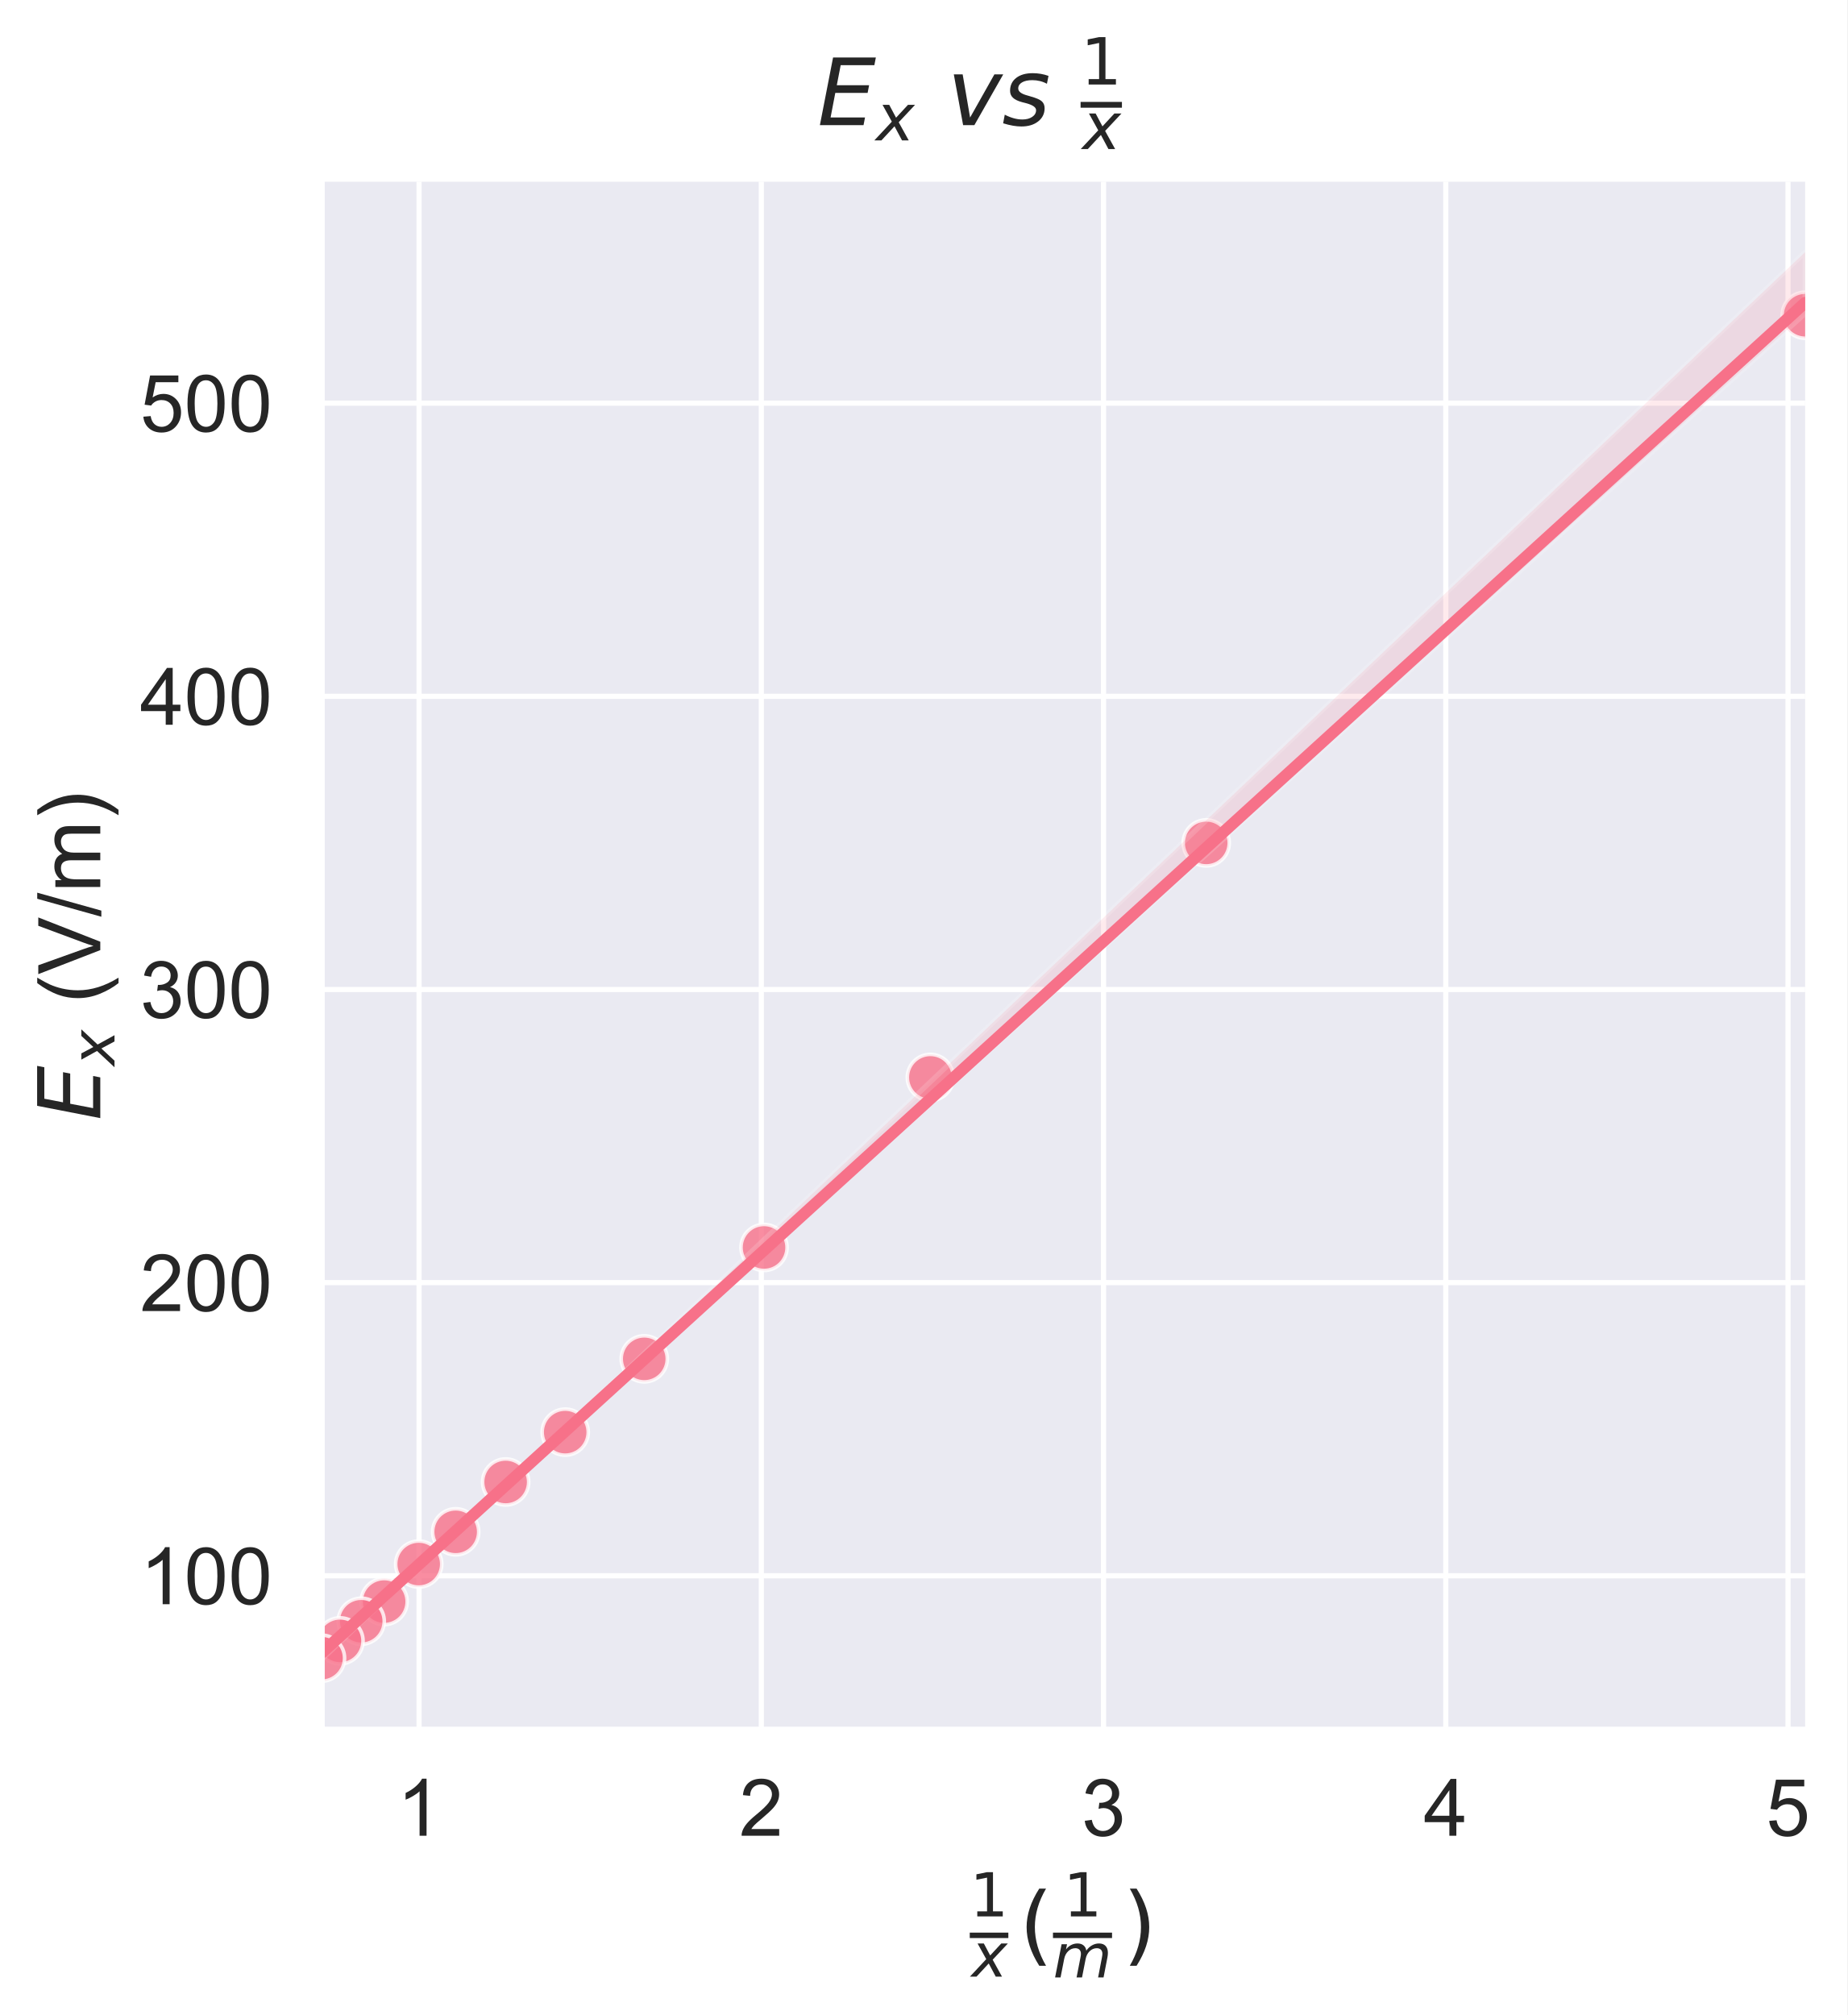
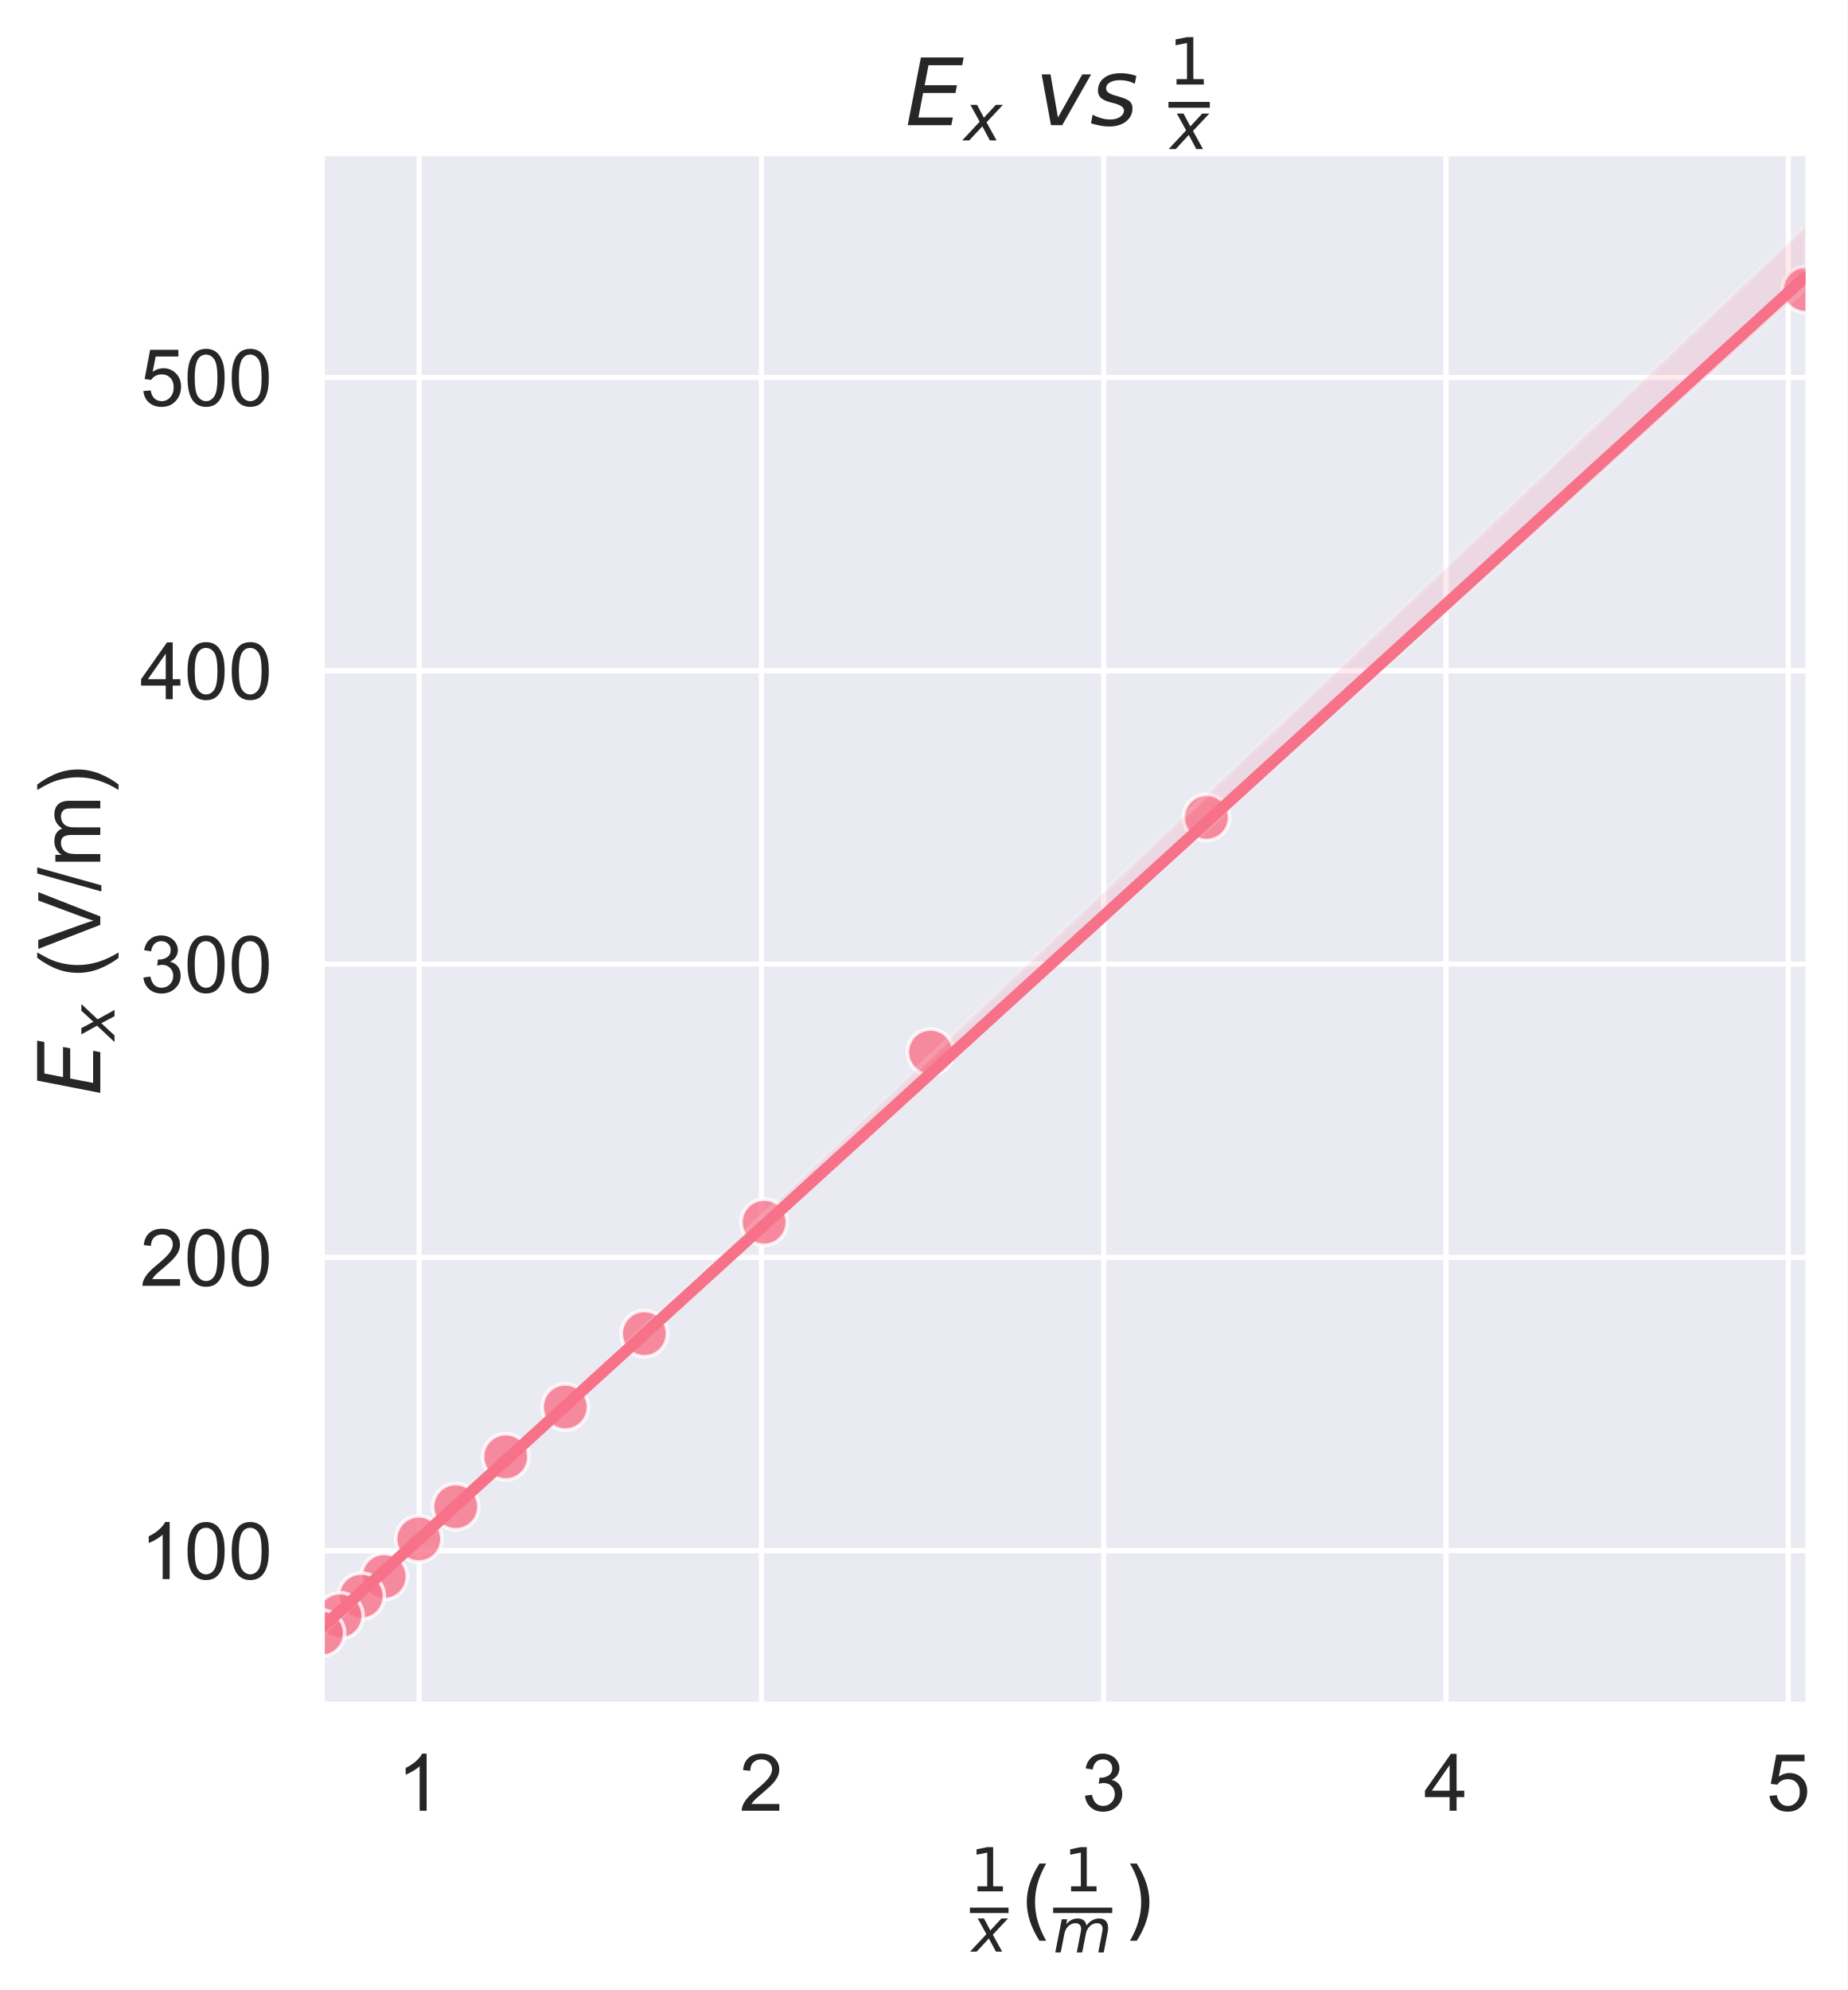
- <svg xmlns="http://www.w3.org/2000/svg" xmlns:xlink="http://www.w3.org/1999/xlink" height="390.736pt" version="1.1" viewBox="0 0 358.233 390.736" width="358.233pt">
+ <svg xmlns="http://www.w3.org/2000/svg" xmlns:xlink="http://www.w3.org/1999/xlink" height="385.792pt" version="1.1" viewBox="0 0 358.233 385.792" width="358.233pt">
  <defs>
    <style type="text/css">*{stroke-linecap:butt;stroke-linejoin:round;}</style>
  </defs>
  <g id="figure_1">
    <g id="patch_1">
-       <path d="M 0 390.736  L 358.233 390.736  L 358.233 0  L 0 0  z " style="fill:#ffffff;" />
+       <path d="M 0 385.792  L 358.233 385.792  L 358.233 0  L 0 0  z " style="fill:#ffffff;" />
    </g>
    <g id="axes_1">
      <g id="patch_2">
-         <path d="M 62.352 335.456  L 350.07 335.456  L 350.07 35.244  L 62.352 35.244  z " style="fill:#eaeaf2;" />
+         <path d="M 62.352 330.512  L 350.07 330.512  L 350.07 30.3  L 62.352 30.3  z " style="fill:#eaeaf2;" />
      </g>
      <g id="matplotlib.axis_1">
        <g id="xtick_1">
          <g id="line2d_1">
-             <path clip-path="url(#p6a4ac9cea3)" d="M 81.267 335.456  L 81.267 35.244  " style="fill:none;stroke:#ffffff;stroke-linecap:round;" />
+             <path clip-path="url(#pd21c0fa27f)" d="M 81.267 330.512  L 81.267 30.3  " style="fill:none;stroke:#ffffff;stroke-linecap:round;" />
          </g>
          <g id="text_1">
-             <g style="fill:#262626;" transform="translate(76.98536 355.979)scale(0.154 -0.154)">
+             <g style="fill:#262626;" transform="translate(76.98536 351.035)scale(0.154 -0.154)">
              <defs>
                <path d="M 37.25 0  L 28.469 0  L 28.469 56  Q 25.297 52.984 20.141 49.953  Q 14.984 46.922 10.891 45.406  L 10.891 53.906  Q 18.266 57.375 23.781 62.297  Q 29.297 67.234 31.594 71.875  L 37.25 71.875  z " id="ArialMT-49" />
              </defs>
              <use xlink:href="#ArialMT-49" />
            </g>
          </g>
        </g>
        <g id="xtick_2">
          <g id="line2d_2">
-             <path clip-path="url(#p6a4ac9cea3)" d="M 147.638 335.456  L 147.638 35.244  " style="fill:none;stroke:#ffffff;stroke-linecap:round;" />
+             <path clip-path="url(#pd21c0fa27f)" d="M 147.638 330.512  L 147.638 30.3  " style="fill:none;stroke:#ffffff;stroke-linecap:round;" />
          </g>
          <g id="text_2">
-             <g style="fill:#262626;" transform="translate(143.3564 355.979)scale(0.154 -0.154)">
+             <g style="fill:#262626;" transform="translate(143.3564 351.035)scale(0.154 -0.154)">
              <defs>
                <path d="M 50.344 8.453  L 50.344 0  L 3.031 0  Q 2.938 3.172 4.047 6.109  Q 5.859 10.938 9.828 15.625  Q 13.812 20.312 21.344 26.469  Q 33.016 36.031 37.109 41.625  Q 41.219 47.219 41.219 52.203  Q 41.219 57.422 37.469 61  Q 33.734 64.594 27.734 64.594  Q 21.391 64.594 17.578 60.781  Q 13.766 56.984 13.719 50.25  L 4.688 51.172  Q 5.609 61.281 11.656 66.578  Q 17.719 71.875 27.938 71.875  Q 38.234 71.875 44.234 66.156  Q 50.25 60.453 50.25 52  Q 50.25 47.703 48.484 43.547  Q 46.734 39.406 42.656 34.812  Q 38.578 30.219 29.109 22.219  Q 21.188 15.578 18.938 13.203  Q 16.703 10.844 15.234 8.453  z " id="ArialMT-50" />
              </defs>
              <use xlink:href="#ArialMT-50" />
            </g>
          </g>
        </g>
        <g id="xtick_3">
          <g id="line2d_3">
-             <path clip-path="url(#p6a4ac9cea3)" d="M 214.009 335.456  L 214.009 35.244  " style="fill:none;stroke:#ffffff;stroke-linecap:round;" />
+             <path clip-path="url(#pd21c0fa27f)" d="M 214.009 330.512  L 214.009 30.3  " style="fill:none;stroke:#ffffff;stroke-linecap:round;" />
          </g>
          <g id="text_3">
-             <g style="fill:#262626;" transform="translate(209.7274 355.979)scale(0.154 -0.154)">
+             <g style="fill:#262626;" transform="translate(209.7274 351.035)scale(0.154 -0.154)">
              <defs>
                <path d="M 4.203 18.891  L 12.984 20.062  Q 14.5 12.594 18.141 9.297  Q 21.781 6 27 6  Q 33.203 6 37.469 10.297  Q 41.75 14.594 41.75 20.953  Q 41.75 27 37.797 30.922  Q 33.844 34.859 27.734 34.859  Q 25.25 34.859 21.531 33.891  L 22.516 41.609  Q 23.391 41.5 23.922 41.5  Q 29.547 41.5 34.031 44.422  Q 38.531 47.359 38.531 53.469  Q 38.531 58.297 35.25 61.469  Q 31.984 64.656 26.812 64.656  Q 21.688 64.656 18.266 61.422  Q 14.844 58.203 13.875 51.766  L 5.078 53.328  Q 6.688 62.156 12.391 67.016  Q 18.109 71.875 26.609 71.875  Q 32.469 71.875 37.391 69.359  Q 42.328 66.844 44.938 62.5  Q 47.562 58.156 47.562 53.266  Q 47.562 48.641 45.062 44.828  Q 42.578 41.016 37.703 38.766  Q 44.047 37.312 47.562 32.688  Q 51.078 28.078 51.078 21.141  Q 51.078 11.766 44.234 5.25  Q 37.406 -1.266 26.953 -1.266  Q 17.531 -1.266 11.297 4.344  Q 5.078 9.969 4.203 18.891  z " id="ArialMT-51" />
              </defs>
              <use xlink:href="#ArialMT-51" />
            </g>
          </g>
        </g>
        <g id="xtick_4">
          <g id="line2d_4">
-             <path clip-path="url(#p6a4ac9cea3)" d="M 280.38 335.456  L 280.38 35.244  " style="fill:none;stroke:#ffffff;stroke-linecap:round;" />
+             <path clip-path="url(#pd21c0fa27f)" d="M 280.38 330.512  L 280.38 30.3  " style="fill:none;stroke:#ffffff;stroke-linecap:round;" />
          </g>
          <g id="text_4">
-             <g style="fill:#262626;" transform="translate(276.0985 355.979)scale(0.154 -0.154)">
+             <g style="fill:#262626;" transform="translate(276.0985 351.035)scale(0.154 -0.154)">
              <defs>
                <path d="M 32.328 0  L 32.328 17.141  L 1.266 17.141  L 1.266 25.203  L 33.938 71.578  L 41.109 71.578  L 41.109 25.203  L 50.781 25.203  L 50.781 17.141  L 41.109 17.141  L 41.109 0  z M 32.328 25.203  L 32.328 57.469  L 9.906 25.203  z " id="ArialMT-52" />
              </defs>
              <use xlink:href="#ArialMT-52" />
            </g>
          </g>
        </g>
        <g id="xtick_5">
          <g id="line2d_5">
-             <path clip-path="url(#p6a4ac9cea3)" d="M 346.751 335.456  L 346.751 35.244  " style="fill:none;stroke:#ffffff;stroke-linecap:round;" />
+             <path clip-path="url(#pd21c0fa27f)" d="M 346.751 330.512  L 346.751 30.3  " style="fill:none;stroke:#ffffff;stroke-linecap:round;" />
          </g>
          <g id="text_5">
-             <g style="fill:#262626;" transform="translate(342.4695 355.979)scale(0.154 -0.154)">
+             <g style="fill:#262626;" transform="translate(342.4695 351.035)scale(0.154 -0.154)">
              <defs>
                <path d="M 4.156 18.75  L 13.375 19.531  Q 14.406 12.797 18.141 9.391  Q 21.875 6 27.156 6  Q 33.5 6 37.891 10.781  Q 42.281 15.578 42.281 23.484  Q 42.281 31 38.062 35.344  Q 33.844 39.703 27 39.703  Q 22.75 39.703 19.328 37.766  Q 15.922 35.844 13.969 32.766  L 5.719 33.844  L 12.641 70.609  L 48.25 70.609  L 48.25 62.203  L 19.672 62.203  L 15.828 42.969  Q 22.266 47.469 29.344 47.469  Q 38.719 47.469 45.156 40.969  Q 51.609 34.469 51.609 24.266  Q 51.609 14.547 45.953 7.469  Q 39.062 -1.219 27.156 -1.219  Q 17.391 -1.219 11.203 4.25  Q 5.031 9.719 4.156 18.75  z " id="ArialMT-53" />
              </defs>
              <use xlink:href="#ArialMT-53" />
            </g>
          </g>
        </g>
        <g id="text_6">
-           <g style="fill:#262626;" transform="translate(188.0668 378.9998)scale(0.168 -0.168)">
+           <g style="fill:#262626;" transform="translate(188.0668 374.0558)scale(0.168 -0.168)">
            <defs>
              <path d="M 12.406 8.297  L 28.516 8.297  L 28.516 63.922  L 10.984 60.406  L 10.984 69.391  L 28.422 72.906  L 38.281 72.906  L 38.281 8.297  L 54.391 8.297  L 54.391 0  L 12.406 0  z " id="DejaVuSans-49" />
              <path d="M 60.016 54.688  L 34.906 27.875  L 50.297 0  L 39.984 0  L 28.422 21.688  L 8.297 0  L -2.594 0  L 24.312 28.812  L 10.016 54.688  L 20.312 54.688  L 30.812 34.906  L 49.125 54.688  z " id="DejaVuSans-Oblique-120" />
              <path d="M 31 75.875  Q 24.469 64.656 21.281 53.656  Q 18.109 42.672 18.109 31.391  Q 18.109 20.125 21.312 9.062  Q 24.516 -2 31 -13.188  L 23.188 -13.188  Q 15.875 -1.703 12.234 9.375  Q 8.594 20.453 8.594 31.391  Q 8.594 42.281 12.203 53.312  Q 15.828 64.359 23.188 75.875  z " id="DejaVuSans-40" />
              <path d="M 89.797 33.016  L 83.406 0  L 74.422 0  L 80.719 32.719  Q 81.109 34.812 81.297 36.328  Q 81.5 37.844 81.5 38.922  Q 81.5 43.312 79.047 45.75  Q 76.609 48.188 72.219 48.188  Q 65.672 48.188 60.547 43.281  Q 55.422 38.375 53.906 30.516  L 47.906 0  L 38.922 0  L 45.312 32.719  Q 45.703 34.516 45.891 36.047  Q 46.094 37.594 46.094 38.812  Q 46.094 43.266 43.656 45.719  Q 41.219 48.188 36.922 48.188  Q 30.281 48.188 25.141 43.281  Q 20.016 38.375 18.5 30.516  L 12.5 0  L 3.516 0  L 14.203 54.688  L 23.188 54.688  L 21.484 46.188  Q 25.141 50.984 30.047 53.484  Q 34.969 56 40.578 56  Q 46.531 56 50.359 52.875  Q 54.203 49.75 54.984 44.188  Q 59.078 49.953 64.469 52.969  Q 69.875 56 75.875 56  Q 82.906 56 86.734 51.953  Q 90.578 47.906 90.578 40.484  Q 90.578 38.875 90.375 36.938  Q 90.188 35.016 89.797 33.016  z " id="DejaVuSans-Oblique-109" />
              <path d="M 8.016 75.875  L 15.828 75.875  Q 23.141 64.359 26.781 53.312  Q 30.422 42.281 30.422 31.391  Q 30.422 20.453 26.781 9.375  Q 23.141 -1.703 15.828 -13.188  L 8.016 -13.188  Q 14.5 -2 17.703 9.062  Q 20.906 20.125 20.906 31.391  Q 20.906 42.672 17.703 53.656  Q 14.5 64.656 8.016 75.875  z " id="DejaVuSans-41" />
            </defs>
            <use transform="translate(0 43.96563)scale(0.7)" xlink:href="#DejaVuSans-49" />
            <use transform="translate(2 -25.56563)scale(0.7)" xlink:href="#DejaVuSans-Oblique-120" />
            <use transform="translate(57.03613 0.16875)" xlink:href="#DejaVuSans-40" />
            <use transform="translate(108.0498 43.96563)scale(0.7)" xlink:href="#DejaVuSans-49" />
            <use transform="translate(96.04981 -26.48438)scale(0.7)" xlink:href="#DejaVuSans-Oblique-109" />
            <use transform="translate(176.7383 0.16875)" xlink:href="#DejaVuSans-41" />
            <path d="M 0 18.966  L 0 25.216  L 44.536 25.216  L 44.536 18.966  L 0 18.966  z " />
            <path d="M 96.05 18.966  L 96.05 25.216  L 164.238 25.216  L 164.238 18.966  L 96.05 18.966  z " />
          </g>
        </g>
      </g>
      <g id="matplotlib.axis_2">
        <g id="ytick_1">
          <g id="line2d_6">
-             <path clip-path="url(#p6a4ac9cea3)" d="M 62.352 305.568  L 350.07 305.568  " style="fill:none;stroke:#ffffff;stroke-linecap:round;" />
+             <path clip-path="url(#pd21c0fa27f)" d="M 62.352 300.624  L 350.07 300.624  " style="fill:none;stroke:#ffffff;stroke-linecap:round;" />
          </g>
          <g id="text_7">
-             <g style="fill:#262626;" transform="translate(27.16 311.0792)scale(0.154 -0.154)">
+             <g style="fill:#262626;" transform="translate(27.16 306.1351)scale(0.154 -0.154)">
              <defs>
                <path d="M 4.156 35.297  Q 4.156 48 6.766 55.734  Q 9.375 63.484 14.516 67.672  Q 19.672 71.875 27.484 71.875  Q 33.25 71.875 37.594 69.547  Q 41.938 67.234 44.766 62.859  Q 47.609 58.5 49.219 52.219  Q 50.828 45.953 50.828 35.297  Q 50.828 22.703 48.234 14.969  Q 45.656 7.234 40.5 3  Q 35.359 -1.219 27.484 -1.219  Q 17.141 -1.219 11.234 6.203  Q 4.156 15.141 4.156 35.297  z M 13.188 35.297  Q 13.188 17.672 17.312 11.828  Q 21.438 6 27.484 6  Q 33.547 6 37.672 11.859  Q 41.797 17.719 41.797 35.297  Q 41.797 52.984 37.672 58.781  Q 33.547 64.594 27.391 64.594  Q 21.344 64.594 17.719 59.469  Q 13.188 52.938 13.188 35.297  z " id="ArialMT-48" />
              </defs>
              <use xlink:href="#ArialMT-49" />
              <use x="55.615" xlink:href="#ArialMT-48" />
              <use x="111.23" xlink:href="#ArialMT-48" />
            </g>
          </g>
        </g>
        <g id="ytick_2">
          <g id="line2d_7">
-             <path clip-path="url(#p6a4ac9cea3)" d="M 62.352 248.72  L 350.07 248.72  " style="fill:none;stroke:#ffffff;stroke-linecap:round;" />
+             <path clip-path="url(#pd21c0fa27f)" d="M 62.352 243.764  L 350.07 243.764  " style="fill:none;stroke:#ffffff;stroke-linecap:round;" />
          </g>
          <g id="text_8">
-             <g style="fill:#262626;" transform="translate(27.16 254.2318)scale(0.154 -0.154)">
+             <g style="fill:#262626;" transform="translate(27.16 249.2752)scale(0.154 -0.154)">
              <use xlink:href="#ArialMT-50" />
              <use x="55.615" xlink:href="#ArialMT-48" />
              <use x="111.23" xlink:href="#ArialMT-48" />
            </g>
          </g>
        </g>
        <g id="ytick_3">
          <g id="line2d_8">
-             <path clip-path="url(#p6a4ac9cea3)" d="M 62.352 191.873  L 350.07 191.873  " style="fill:none;stroke:#ffffff;stroke-linecap:round;" />
+             <path clip-path="url(#pd21c0fa27f)" d="M 62.352 186.904  L 350.07 186.904  " style="fill:none;stroke:#ffffff;stroke-linecap:round;" />
          </g>
          <g id="text_9">
-             <g style="fill:#262626;" transform="translate(27.16 197.3843)scale(0.154 -0.154)">
+             <g style="fill:#262626;" transform="translate(27.16 192.4152)scale(0.154 -0.154)">
              <use xlink:href="#ArialMT-51" />
              <use x="55.615" xlink:href="#ArialMT-48" />
              <use x="111.23" xlink:href="#ArialMT-48" />
            </g>
          </g>
        </g>
        <g id="ytick_4">
          <g id="line2d_9">
-             <path clip-path="url(#p6a4ac9cea3)" d="M 62.352 135.025  L 350.07 135.025  " style="fill:none;stroke:#ffffff;stroke-linecap:round;" />
+             <path clip-path="url(#pd21c0fa27f)" d="M 62.352 130.044  L 350.07 130.044  " style="fill:none;stroke:#ffffff;stroke-linecap:round;" />
          </g>
          <g id="text_10">
-             <g style="fill:#262626;" transform="translate(27.16 140.5368)scale(0.154 -0.154)">
+             <g style="fill:#262626;" transform="translate(27.16 135.5552)scale(0.154 -0.154)">
              <use xlink:href="#ArialMT-52" />
              <use x="55.615" xlink:href="#ArialMT-48" />
              <use x="111.23" xlink:href="#ArialMT-48" />
            </g>
          </g>
        </g>
        <g id="ytick_5">
          <g id="line2d_10">
-             <path clip-path="url(#p6a4ac9cea3)" d="M 62.352 78.178  L 350.07 78.178  " style="fill:none;stroke:#ffffff;stroke-linecap:round;" />
+             <path clip-path="url(#pd21c0fa27f)" d="M 62.352 73.184  L 350.07 73.184  " style="fill:none;stroke:#ffffff;stroke-linecap:round;" />
          </g>
          <g id="text_11">
-             <g style="fill:#262626;" transform="translate(27.16 83.68932)scale(0.154 -0.154)">
+             <g style="fill:#262626;" transform="translate(27.16 78.69529)scale(0.154 -0.154)">
              <use xlink:href="#ArialMT-53" />
              <use x="55.615" xlink:href="#ArialMT-48" />
              <use x="111.23" xlink:href="#ArialMT-48" />
            </g>
          </g>
        </g>
        <g id="text_12">
-           <g style="fill:#262626;" transform="translate(19.464 217.27)rotate(-90)scale(0.168 -0.168)">
+           <g style="fill:#262626;" transform="translate(19.464 212.326)rotate(-90)scale(0.168 -0.168)">
            <defs>
              <path d="M 16.891 72.906  L 62.984 72.906  L 61.375 64.594  L 25.094 64.594  L 20.906 43.016  L 55.719 43.016  L 54.109 34.719  L 19.281 34.719  L 14.203 8.297  L 51.312 8.297  L 49.703 0  L 2.688 0  z " id="DejaVuSans-Oblique-69" />
              <path id="ArialMT-32" />
              <path d="M 23.391 -21.047  Q 16.109 -11.859 11.078 0.438  Q 6.062 12.75 6.062 25.922  Q 6.062 37.547 9.812 48.188  Q 14.203 60.547 23.391 72.797  L 29.688 72.797  Q 23.781 62.641 21.875 58.297  Q 18.891 51.562 17.188 44.234  Q 15.094 35.109 15.094 25.875  Q 15.094 2.391 29.688 -21.047  z " id="ArialMT-40" />
              <path d="M 28.172 0  L 0.438 71.578  L 10.688 71.578  L 29.297 19.578  Q 31.547 13.328 33.062 7.859  Q 34.719 13.719 36.922 19.578  L 56.25 71.578  L 65.922 71.578  L 37.891 0  z " id="ArialMT-86" />
              <path d="M 0 -1.219  L 20.75 72.797  L 27.781 72.797  L 7.078 -1.219  z " id="ArialMT-47" />
              <path d="M 6.594 0  L 6.594 51.859  L 14.453 51.859  L 14.453 44.578  Q 16.891 48.391 20.938 50.703  Q 25 53.031 30.172 53.031  Q 35.938 53.031 39.625 50.641  Q 43.312 48.25 44.828 43.953  Q 50.984 53.031 60.844 53.031  Q 68.562 53.031 72.703 48.75  Q 76.859 44.484 76.859 35.594  L 76.859 0  L 68.109 0  L 68.109 32.672  Q 68.109 37.938 67.25 40.25  Q 66.406 42.578 64.156 43.984  Q 61.922 45.406 58.891 45.406  Q 53.422 45.406 49.797 41.766  Q 46.188 38.141 46.188 30.125  L 46.188 0  L 37.406 0  L 37.406 33.688  Q 37.406 39.547 35.25 42.469  Q 33.109 45.406 28.219 45.406  Q 24.516 45.406 21.359 43.453  Q 18.219 41.5 16.797 37.734  Q 15.375 33.984 15.375 26.906  L 15.375 0  z " id="ArialMT-109" />
              <path d="M 12.359 -21.047  L 6.062 -21.047  Q 20.656 2.391 20.656 25.875  Q 20.656 35.062 18.562 44.094  Q 16.891 51.422 13.922 58.156  Q 12.016 62.547 6.062 72.797  L 12.359 72.797  Q 21.531 60.547 25.922 48.188  Q 29.688 37.547 29.688 25.922  Q 29.688 12.75 24.625 0.438  Q 19.578 -11.859 12.359 -21.047  z " id="ArialMT-41" />
            </defs>
            <use transform="translate(0 0.09375)" xlink:href="#DejaVuSans-Oblique-69" />
            <use transform="translate(63.18359 -16.3125)scale(0.7)" xlink:href="#DejaVuSans-Oblique-120" />
            <use transform="translate(107.3438 0.09375)" xlink:href="#ArialMT-32" />
            <use transform="translate(135.127 0.09375)" xlink:href="#ArialMT-40" />
            <use transform="translate(168.4277 0.09375)" xlink:href="#ArialMT-86" />
            <use transform="translate(235.127 0.09375)" xlink:href="#ArialMT-47" />
            <use transform="translate(262.9102 0.09375)" xlink:href="#ArialMT-109" />
            <use transform="translate(346.2109 0.09375)" xlink:href="#ArialMT-41" />
          </g>
        </g>
      </g>
      <g id="PathCollection_1">
        <defs>
-           <path d="M 0 4.472  C 1.186 4.472 2.324 4.001 3.162 3.162  C 4.001 2.324 4.472 1.186 4.472 0  C 4.472 -1.186 4.001 -2.324 3.162 -3.162  C 2.324 -4.001 1.186 -4.472 0 -4.472  C -1.186 -4.472 -2.324 -4.001 -3.162 -3.162  C -4.001 -2.324 -4.472 -1.186 -4.472 0  C -4.472 1.186 -4.001 2.324 -3.162 3.162  C -2.324 4.001 -1.186 4.472 0 4.472  z " id="m5a135b6809" style="stroke:#ffffff;stroke-opacity:0.8;stroke-width:0.7;" />
+           <path d="M 0 4.472  C 1.186 4.472 2.324 4.001 3.162 3.162  C 4.001 2.324 4.472 1.186 4.472 0  C 4.472 -1.186 4.001 -2.324 3.162 -3.162  C 2.324 -4.001 1.186 -4.472 0 -4.472  C -1.186 -4.472 -2.324 -4.001 -3.162 -3.162  C -4.001 -2.324 -4.472 -1.186 -4.472 0  C -4.472 1.186 -4.001 2.324 -3.162 3.162  C -2.324 4.001 -1.186 4.472 0 4.472  z " id="mec8c599604" style="stroke:#ffffff;stroke-opacity:0.8;stroke-width:0.7;" />
        </defs>
-         <g clip-path="url(#p6a4ac9cea3)">
-           <use style="fill:#f77189;fill-opacity:0.8;stroke:#ffffff;stroke-opacity:0.8;stroke-width:0.7;" x="350.07" xlink:href="#m5a135b6809" y="61.124" />
-           <use style="fill:#f77189;fill-opacity:0.8;stroke:#ffffff;stroke-opacity:0.8;stroke-width:0.7;" x="233.921" xlink:href="#m5a135b6809" y="163.449" />
-           <use style="fill:#f77189;fill-opacity:0.8;stroke:#ffffff;stroke-opacity:0.8;stroke-width:0.7;" x="180.426" xlink:href="#m5a135b6809" y="208.927" />
-           <use style="fill:#f77189;fill-opacity:0.8;stroke:#ffffff;stroke-opacity:0.8;stroke-width:0.7;" x="148.169" xlink:href="#m5a135b6809" y="241.899" />
-           <use style="fill:#f77189;fill-opacity:0.8;stroke:#ffffff;stroke-opacity:0.8;stroke-width:0.7;" x="124.939" xlink:href="#m5a135b6809" y="263.501" />
-           <use style="fill:#f77189;fill-opacity:0.8;stroke:#ffffff;stroke-opacity:0.8;stroke-width:0.7;" x="109.608" xlink:href="#m5a135b6809" y="277.712" />
-           <use style="fill:#f77189;fill-opacity:0.8;stroke:#ffffff;stroke-opacity:0.8;stroke-width:0.7;" x="98.059" xlink:href="#m5a135b6809" y="287.377" />
-           <use style="fill:#f77189;fill-opacity:0.8;stroke:#ffffff;stroke-opacity:0.8;stroke-width:0.7;" x="88.369" xlink:href="#m5a135b6809" y="297.041" />
-           <use style="fill:#f77189;fill-opacity:0.8;stroke:#ffffff;stroke-opacity:0.8;stroke-width:0.7;" x="81.201" xlink:href="#m5a135b6809" y="303.294" />
-           <use style="fill:#f77189;fill-opacity:0.8;stroke:#ffffff;stroke-opacity:0.8;stroke-width:0.7;" x="74.497" xlink:href="#m5a135b6809" y="310.57" />
-           <use style="fill:#f77189;fill-opacity:0.8;stroke:#ffffff;stroke-opacity:0.8;stroke-width:0.7;" x="70.051" xlink:href="#m5a135b6809" y="314.379" />
-           <use style="fill:#f77189;fill-opacity:0.8;stroke:#ffffff;stroke-opacity:0.8;stroke-width:0.7;" x="65.936" xlink:href="#m5a135b6809" y="318.188" />
-           <use style="fill:#f77189;fill-opacity:0.8;stroke:#ffffff;stroke-opacity:0.8;stroke-width:0.7;" x="62.352" xlink:href="#m5a135b6809" y="321.542" />
+         <g clip-path="url(#pd21c0fa27f)">
+           <use style="fill:#f77189;fill-opacity:0.8;stroke:#ffffff;stroke-opacity:0.8;stroke-width:0.7;" x="350.07" xlink:href="#mec8c599604" y="56.126" />
+           <use style="fill:#f77189;fill-opacity:0.8;stroke:#ffffff;stroke-opacity:0.8;stroke-width:0.7;" x="233.921" xlink:href="#mec8c599604" y="158.474" />
+           <use style="fill:#f77189;fill-opacity:0.8;stroke:#ffffff;stroke-opacity:0.8;stroke-width:0.7;" x="180.426" xlink:href="#mec8c599604" y="203.962" />
+           <use style="fill:#f77189;fill-opacity:0.8;stroke:#ffffff;stroke-opacity:0.8;stroke-width:0.7;" x="148.169" xlink:href="#mec8c599604" y="236.94" />
+           <use style="fill:#f77189;fill-opacity:0.8;stroke:#ffffff;stroke-opacity:0.8;stroke-width:0.7;" x="124.939" xlink:href="#mec8c599604" y="258.547" />
+           <use style="fill:#f77189;fill-opacity:0.8;stroke:#ffffff;stroke-opacity:0.8;stroke-width:0.7;" x="109.608" xlink:href="#mec8c599604" y="272.762" />
+           <use style="fill:#f77189;fill-opacity:0.8;stroke:#ffffff;stroke-opacity:0.8;stroke-width:0.7;" x="98.059" xlink:href="#mec8c599604" y="282.428" />
+           <use style="fill:#f77189;fill-opacity:0.8;stroke:#ffffff;stroke-opacity:0.8;stroke-width:0.7;" x="88.369" xlink:href="#mec8c599604" y="292.095" />
+           <use style="fill:#f77189;fill-opacity:0.8;stroke:#ffffff;stroke-opacity:0.8;stroke-width:0.7;" x="81.201" xlink:href="#mec8c599604" y="298.349" />
+           <use style="fill:#f77189;fill-opacity:0.8;stroke:#ffffff;stroke-opacity:0.8;stroke-width:0.7;" x="74.497" xlink:href="#mec8c599604" y="305.627" />
+           <use style="fill:#f77189;fill-opacity:0.8;stroke:#ffffff;stroke-opacity:0.8;stroke-width:0.7;" x="70.051" xlink:href="#mec8c599604" y="309.437" />
+           <use style="fill:#f77189;fill-opacity:0.8;stroke:#ffffff;stroke-opacity:0.8;stroke-width:0.7;" x="65.936" xlink:href="#mec8c599604" y="313.247" />
+           <use style="fill:#f77189;fill-opacity:0.8;stroke:#ffffff;stroke-opacity:0.8;stroke-width:0.7;" x="62.352" xlink:href="#mec8c599604" y="316.601" />
        </g>
      </g>
      <g id="PolyCollection_1">
        <defs>
-           <path d="M 62.352 -71  L 62.352 -68.926  L 65.258 -71.677  L 68.164 -74.415  L 71.07 -77.176  L 73.977 -79.908  L 76.883 -82.632  L 79.789 -85.373  L 82.695 -88.105  L 85.602 -90.794  L 88.508 -93.462  L 91.414 -96.112  L 94.32 -98.753  L 97.226 -101.391  L 100.133 -104.029  L 103.039 -106.659  L 105.945 -109.291  L 108.851 -111.925  L 111.758 -114.555  L 114.664 -117.184  L 117.57 -119.816  L 120.476 -122.447  L 123.383 -125.078  L 126.289 -127.709  L 129.195 -130.339  L 132.101 -132.969  L 135.008 -135.6  L 137.914 -138.23  L 140.82 -140.861  L 143.726 -143.49  L 146.633 -146.118  L 149.539 -148.746  L 152.445 -151.372  L 155.351 -154  L 158.258 -156.629  L 161.164 -159.257  L 164.07 -161.884  L 166.976 -164.508  L 169.883 -167.132  L 172.789 -169.763  L 175.695 -172.395  L 178.601 -175.018  L 181.508 -177.645  L 184.414 -180.273  L 187.32 -182.906  L 190.226 -185.54  L 193.133 -188.165  L 196.039 -190.788  L 198.945 -193.417  L 201.851 -196.046  L 204.758 -198.674  L 207.664 -201.303  L 210.57 -203.932  L 213.476 -206.56  L 216.383 -209.189  L 219.289 -211.815  L 222.195 -214.44  L 225.101 -217.065  L 228.008 -219.69  L 230.914 -222.316  L 233.82 -224.943  L 236.726 -227.568  L 239.633 -230.194  L 242.539 -232.819  L 245.445 -235.445  L 248.351 -238.071  L 251.258 -240.696  L 254.164 -243.322  L 257.07 -245.948  L 259.976 -248.573  L 262.883 -251.199  L 265.789 -253.824  L 268.695 -256.45  L 271.601 -259.075  L 274.508 -261.701  L 277.414 -264.327  L 280.32 -266.952  L 283.226 -269.579  L 286.133 -272.205  L 289.039 -274.829  L 291.945 -277.455  L 294.851 -280.083  L 297.758 -282.712  L 300.664 -285.337  L 303.57 -287.961  L 306.476 -290.585  L 309.383 -293.209  L 312.289 -295.834  L 315.195 -298.459  L 318.101 -301.085  L 321.008 -303.71  L 323.914 -306.336  L 326.82 -308.96  L 329.726 -311.581  L 332.633 -314.201  L 335.539 -316.825  L 338.445 -319.449  L 341.351 -322.073  L 344.258 -324.697  L 347.164 -327.321  L 350.07 -329.948  L 350.07 -341.846  L 350.07 -341.846  L 347.164 -339.09  L 344.258 -336.335  L 341.351 -333.579  L 338.445 -330.824  L 335.539 -328.068  L 332.633 -325.313  L 329.726 -322.557  L 326.82 -319.802  L 323.914 -317.047  L 321.008 -314.291  L 318.101 -311.534  L 315.195 -308.777  L 312.289 -306.021  L 309.383 -303.264  L 306.476 -300.507  L 303.57 -297.75  L 300.664 -294.99  L 297.758 -292.23  L 294.851 -289.47  L 291.945 -286.714  L 289.039 -283.958  L 286.133 -281.203  L 283.226 -278.447  L 280.32 -275.692  L 277.414 -272.937  L 274.508 -270.181  L 271.601 -267.426  L 268.695 -264.67  L 265.789 -261.913  L 262.883 -259.157  L 259.976 -256.4  L 257.07 -253.643  L 254.164 -250.883  L 251.258 -248.121  L 248.351 -245.359  L 245.445 -242.597  L 242.539 -239.839  L 239.633 -237.084  L 236.726 -234.33  L 233.82 -231.575  L 230.914 -228.82  L 228.008 -226.066  L 225.101 -223.311  L 222.195 -220.556  L 219.289 -217.801  L 216.383 -215.044  L 213.476 -212.281  L 210.57 -209.518  L 207.664 -206.762  L 204.758 -204.007  L 201.851 -201.252  L 198.945 -198.496  L 196.039 -195.741  L 193.133 -192.986  L 190.226 -190.231  L 187.32 -187.475  L 184.414 -184.72  L 181.508 -181.965  L 178.601 -179.21  L 175.695 -176.454  L 172.789 -173.698  L 169.883 -170.942  L 166.976 -168.188  L 164.07 -165.434  L 161.164 -162.678  L 158.258 -159.923  L 155.351 -157.166  L 152.445 -154.406  L 149.539 -151.647  L 146.633 -148.888  L 143.726 -146.132  L 140.82 -143.375  L 137.914 -140.618  L 135.008 -137.858  L 132.101 -135.098  L 129.195 -132.342  L 126.289 -129.591  L 123.383 -126.833  L 120.476 -124.082  L 117.57 -121.38  L 114.664 -118.658  L 111.758 -115.938  L 108.851 -113.246  L 105.945 -110.551  L 103.039 -107.9  L 100.133 -105.256  L 97.226 -102.618  L 94.32 -99.987  L 91.414 -97.351  L 88.508 -94.727  L 85.602 -92.105  L 82.695 -89.468  L 79.789 -86.827  L 76.883 -84.193  L 73.977 -81.556  L 71.07 -78.911  L 68.164 -76.275  L 65.258 -73.63  L 62.352 -71  z " id="m13a7152f00" style="stroke:#ffffff;stroke-opacity:0.15;" />
+           <path d="M 62.352 -71.017  L 62.352 -68.926  L 65.258 -71.686  L 68.164 -74.445  L 71.07 -77.201  L 73.977 -79.948  L 76.883 -82.678  L 79.789 -85.388  L 82.695 -88.073  L 85.602 -90.77  L 88.508 -93.424  L 91.414 -96.087  L 94.32 -98.76  L 97.226 -101.392  L 100.133 -104.019  L 103.039 -106.663  L 105.945 -109.298  L 108.851 -111.937  L 111.758 -114.576  L 114.664 -117.216  L 117.57 -119.847  L 120.476 -122.485  L 123.383 -125.119  L 126.289 -127.752  L 129.195 -130.383  L 132.101 -133.009  L 135.008 -135.641  L 137.914 -138.271  L 140.82 -140.903  L 143.726 -143.528  L 146.633 -146.153  L 149.539 -148.782  L 152.445 -151.412  L 155.351 -154.04  L 158.258 -156.668  L 161.164 -159.297  L 164.07 -161.925  L 166.976 -164.553  L 169.883 -167.182  L 172.789 -169.809  L 175.695 -172.438  L 178.601 -175.066  L 181.508 -177.694  L 184.414 -180.322  L 187.32 -182.952  L 190.226 -185.58  L 193.133 -188.209  L 196.039 -190.838  L 198.945 -193.465  L 201.851 -196.099  L 204.758 -198.734  L 207.664 -201.36  L 210.57 -203.987  L 213.476 -206.613  L 216.383 -209.239  L 219.289 -211.86  L 222.195 -214.488  L 225.101 -217.116  L 228.008 -219.736  L 230.914 -222.358  L 233.82 -224.984  L 236.726 -227.609  L 239.633 -230.232  L 242.539 -232.861  L 245.445 -235.491  L 248.351 -238.116  L 251.258 -240.744  L 254.164 -243.371  L 257.07 -245.996  L 259.976 -248.615  L 262.883 -251.237  L 265.789 -253.861  L 268.695 -256.485  L 271.601 -259.109  L 274.508 -261.733  L 277.414 -264.357  L 280.32 -266.982  L 283.226 -269.606  L 286.133 -272.23  L 289.039 -274.855  L 291.945 -277.481  L 294.851 -280.103  L 297.758 -282.727  L 300.664 -285.351  L 303.57 -287.975  L 306.476 -290.599  L 309.383 -293.224  L 312.289 -295.848  L 315.195 -298.472  L 318.101 -301.097  L 321.008 -303.721  L 323.914 -306.347  L 326.82 -308.971  L 329.726 -311.595  L 332.633 -314.218  L 335.539 -316.842  L 338.445 -319.466  L 341.351 -322.09  L 344.258 -324.715  L 347.164 -327.342  L 350.07 -329.967  L 350.07 -341.846  L 350.07 -341.846  L 347.164 -339.089  L 344.258 -336.332  L 341.351 -333.575  L 338.445 -330.818  L 335.539 -328.062  L 332.633 -325.305  L 329.726 -322.548  L 326.82 -319.791  L 323.914 -317.034  L 321.008 -314.277  L 318.101 -311.521  L 315.195 -308.764  L 312.289 -306.007  L 309.383 -303.25  L 306.476 -300.493  L 303.57 -297.731  L 300.664 -294.969  L 297.758 -292.207  L 294.851 -289.445  L 291.945 -286.682  L 289.039 -283.92  L 286.133 -281.158  L 283.226 -278.396  L 280.32 -275.633  L 277.414 -272.871  L 274.508 -270.109  L 271.601 -267.35  L 268.695 -264.597  L 265.789 -261.844  L 262.883 -259.091  L 259.976 -256.337  L 257.07 -253.584  L 254.164 -250.831  L 251.258 -248.077  L 248.351 -245.324  L 245.445 -242.571  L 242.539 -239.818  L 239.633 -237.064  L 236.726 -234.311  L 233.82 -231.558  L 230.914 -228.804  L 228.008 -226.051  L 225.101 -223.298  L 222.195 -220.545  L 219.289 -217.791  L 216.383 -215.036  L 213.476 -212.279  L 210.57 -209.523  L 207.664 -206.766  L 204.758 -204.009  L 201.851 -201.256  L 198.945 -198.506  L 196.039 -195.756  L 193.133 -193.006  L 190.226 -190.256  L 187.32 -187.506  L 184.414 -184.753  L 181.508 -182  L 178.601 -179.227  L 175.695 -176.465  L 172.789 -173.711  L 169.883 -170.957  L 166.976 -168.203  L 164.07 -165.449  L 161.164 -162.694  L 158.258 -159.938  L 155.351 -157.17  L 152.445 -154.404  L 149.539 -151.635  L 146.633 -148.889  L 143.726 -146.144  L 140.82 -143.391  L 137.914 -140.637  L 135.008 -137.883  L 132.101 -135.139  L 129.195 -132.405  L 126.289 -129.677  L 123.383 -126.929  L 120.476 -124.173  L 117.57 -121.418  L 114.664 -118.7  L 111.758 -115.975  L 108.851 -113.266  L 105.945 -110.586  L 103.039 -107.956  L 100.133 -105.313  L 97.226 -102.662  L 94.32 -100.023  L 91.414 -97.387  L 88.508 -94.767  L 85.602 -92.126  L 82.695 -89.478  L 79.789 -86.829  L 76.883 -84.181  L 73.977 -81.548  L 71.07 -78.915  L 68.164 -76.282  L 65.258 -73.649  L 62.352 -71.017  z " id="mf4f601784b" style="stroke:#ffffff;stroke-opacity:0.15;" />
        </defs>
-         <g clip-path="url(#p6a4ac9cea3)">
-           <use style="fill:#f77189;fill-opacity:0.15;stroke:#ffffff;stroke-opacity:0.15;" x="0" xlink:href="#m13a7152f00" y="390.736" />
+         <g clip-path="url(#pd21c0fa27f)">
+           <use style="fill:#f77189;fill-opacity:0.15;stroke:#ffffff;stroke-opacity:0.15;" x="0" xlink:href="#mf4f601784b" y="385.792" />
        </g>
      </g>
      <g id="line2d_11">
-         <path clip-path="url(#p6a4ac9cea3)" d="M 62.352 320.555  L 65.258 317.91  L 68.164 315.265  L 71.07 312.62  L 73.977 309.975  L 76.883 307.33  L 79.789 304.685  L 82.695 302.04  L 85.602 299.395  L 88.508 296.749  L 91.414 294.104  L 94.32 291.459  L 97.226 288.814  L 100.133 286.169  L 103.039 283.524  L 105.945 280.879  L 108.851 278.234  L 111.758 275.589  L 114.664 272.944  L 117.57 270.299  L 120.476 267.653  L 123.383 265.008  L 126.289 262.363  L 129.195 259.718  L 132.101 257.073  L 135.008 254.428  L 137.914 251.783  L 140.82 249.138  L 143.726 246.493  L 146.633 243.848  L 149.539 241.203  L 152.445 238.557  L 155.351 235.912  L 158.258 233.267  L 161.164 230.622  L 164.07 227.977  L 166.976 225.332  L 169.883 222.687  L 172.789 220.042  L 175.695 217.397  L 178.601 214.752  L 181.508 212.106  L 184.414 209.461  L 187.32 206.816  L 190.226 204.171  L 193.133 201.526  L 196.039 198.881  L 198.945 196.236  L 201.851 193.591  L 204.758 190.946  L 207.664 188.301  L 210.57 185.656  L 213.476 183.01  L 216.383 180.365  L 219.289 177.72  L 222.195 175.075  L 225.101 172.43  L 228.008 169.785  L 230.914 167.14  L 233.82 164.495  L 236.726 161.85  L 239.633 159.205  L 242.539 156.56  L 245.445 153.914  L 248.351 151.269  L 251.258 148.624  L 254.164 145.979  L 257.07 143.334  L 259.976 140.689  L 262.883 138.044  L 265.789 135.399  L 268.695 132.754  L 271.601 130.109  L 274.508 127.464  L 277.414 124.818  L 280.32 122.173  L 283.226 119.528  L 286.133 116.883  L 289.039 114.238  L 291.945 111.593  L 294.851 108.948  L 297.758 106.303  L 300.664 103.658  L 303.57 101.013  L 306.476 98.368  L 309.383 95.722  L 312.289 93.077  L 315.195 90.432  L 318.101 87.787  L 321.008 85.142  L 323.914 82.497  L 326.82 79.852  L 329.726 77.207  L 332.633 74.562  L 335.539 71.917  L 338.445 69.271  L 341.351 66.626  L 344.258 63.981  L 347.164 61.336  L 350.07 58.691  " style="fill:none;stroke:#f77189;stroke-linecap:round;stroke-width:2.25;" />
+         <path clip-path="url(#pd21c0fa27f)" d="M 62.352 315.614  L 65.258 312.969  L 68.164 310.323  L 71.07 307.677  L 73.977 305.032  L 76.883 302.386  L 79.789 299.74  L 82.695 297.095  L 85.602 294.449  L 88.508 291.803  L 91.414 289.158  L 94.32 286.512  L 97.226 283.866  L 100.133 281.221  L 103.039 278.575  L 105.945 275.929  L 108.851 273.284  L 111.758 270.638  L 114.664 267.992  L 117.57 265.347  L 120.476 262.701  L 123.383 260.055  L 126.289 257.41  L 129.195 254.764  L 132.101 252.118  L 135.008 249.473  L 137.914 246.827  L 140.82 244.181  L 143.726 241.536  L 146.633 238.89  L 149.539 236.244  L 152.445 233.599  L 155.351 230.953  L 158.258 228.307  L 161.164 225.662  L 164.07 223.016  L 166.976 220.37  L 169.883 217.725  L 172.789 215.079  L 175.695 212.433  L 178.601 209.788  L 181.508 207.142  L 184.414 204.496  L 187.32 201.851  L 190.226 199.205  L 193.133 196.559  L 196.039 193.913  L 198.945 191.268  L 201.851 188.622  L 204.758 185.976  L 207.664 183.331  L 210.57 180.685  L 213.476 178.039  L 216.383 175.394  L 219.289 172.748  L 222.195 170.102  L 225.101 167.457  L 228.008 164.811  L 230.914 162.165  L 233.82 159.52  L 236.726 156.874  L 239.633 154.228  L 242.539 151.583  L 245.445 148.937  L 248.351 146.291  L 251.258 143.646  L 254.164 141  L 257.07 138.354  L 259.976 135.709  L 262.883 133.063  L 265.789 130.417  L 268.695 127.772  L 271.601 125.126  L 274.508 122.48  L 277.414 119.835  L 280.32 117.189  L 283.226 114.543  L 286.133 111.898  L 289.039 109.252  L 291.945 106.606  L 294.851 103.961  L 297.758 101.315  L 300.664 98.669  L 303.57 96.024  L 306.476 93.378  L 309.383 90.732  L 312.289 88.087  L 315.195 85.441  L 318.101 82.795  L 321.008 80.15  L 323.914 77.504  L 326.82 74.858  L 329.726 72.213  L 332.633 69.567  L 335.539 66.921  L 338.445 64.276  L 341.351 61.63  L 344.258 58.984  L 347.164 56.338  L 350.07 53.693  " style="fill:none;stroke:#f77189;stroke-linecap:round;stroke-width:2.25;" />
      </g>
      <g id="patch_3">
-         <path d="M 62.352 335.456  L 62.352 35.244  " style="fill:none;stroke:#ffffff;stroke-linecap:square;stroke-linejoin:miter;stroke-width:1.25;" />
+         <path d="M 62.352 330.512  L 62.352 30.3  " style="fill:none;stroke:#ffffff;stroke-linecap:square;stroke-linejoin:miter;stroke-width:1.25;" />
      </g>
      <g id="patch_4">
-         <path d="M 62.352 335.456  L 350.07 335.456  " style="fill:none;stroke:#ffffff;stroke-linecap:square;stroke-linejoin:miter;stroke-width:1.25;" />
-       </g>
-     </g>
-     <g id="text_13">
-       <g style="fill:#262626;" transform="translate(158.5175 24.3)scale(0.18 -0.18)">
-         <defs>
-           <path d="M 7.172 54.688  L 16.703 54.688  L 24.703 8.203  L 50.875 54.688  L 60.406 54.688  L 29.297 0  L 17.188 0  z " id="DejaVuSans-Oblique-118" />
-           <path d="M 50 53.078  L 48.297 44.578  Q 44.734 46.531 40.766 47.5  Q 36.812 48.484 32.625 48.484  Q 25.531 48.484 21.453 46.062  Q 17.391 43.656 17.391 39.5  Q 17.391 34.672 26.859 32.078  Q 27.594 31.891 27.938 31.781  L 30.812 30.906  Q 39.797 28.422 42.797 25.688  Q 45.797 22.953 45.797 18.219  Q 45.797 9.516 38.891 4.047  Q 31.984 -1.422 20.797 -1.422  Q 16.453 -1.422 11.672 -0.578  Q 6.891 0.25 1.125 2  L 2.875 11.281  Q 7.812 8.734 12.594 7.422  Q 17.391 6.109 21.781 6.109  Q 28.375 6.109 32.5 8.938  Q 36.625 11.766 36.625 16.109  Q 36.625 20.797 25.781 23.688  L 24.859 23.922  L 21.781 24.703  Q 14.938 26.516 11.766 29.469  Q 8.594 32.422 8.594 37.016  Q 8.594 45.75 15.156 50.875  Q 21.734 56 33.016 56  Q 37.453 56 41.672 55.266  Q 45.906 54.547 50 53.078  z " id="DejaVuSans-Oblique-115" />
-         </defs>
-         <use transform="translate(0 0.16875)" xlink:href="#DejaVuSans-Oblique-69" />
-         <use transform="translate(63.18359 -16.2375)scale(0.7)" xlink:href="#DejaVuSans-Oblique-120" />
-         <use transform="translate(139.8141 0.16875)" xlink:href="#DejaVuSans-Oblique-118" />
-         <use transform="translate(198.9938 0.16875)" xlink:href="#DejaVuSans-Oblique-115" />
-         <use transform="translate(283.5638 43.96563)scale(0.7)" xlink:href="#DejaVuSans-49" />
-         <use transform="translate(285.5638 -25.56563)scale(0.7)" xlink:href="#DejaVuSans-Oblique-120" />
-         <path d="M 283.564 18.966  L 283.564 25.216  L 328.1 25.216  L 328.1 18.966  L 283.564 18.966  z " />
+         <path d="M 62.352 330.512  L 350.07 330.512  " style="fill:none;stroke:#ffffff;stroke-linecap:square;stroke-linejoin:miter;stroke-width:1.25;" />
+       </g>
+       <g id="text_13">
+         <g style="fill:#262626;" transform="translate(175.5208 24.3)scale(0.18 -0.18)">
+           <defs>
+             <path d="M 7.172 54.688  L 16.703 54.688  L 24.703 8.203  L 50.875 54.688  L 60.406 54.688  L 29.297 0  L 17.188 0  z " id="DejaVuSans-Oblique-118" />
+             <path d="M 50 53.078  L 48.297 44.578  Q 44.734 46.531 40.766 47.5  Q 36.812 48.484 32.625 48.484  Q 25.531 48.484 21.453 46.062  Q 17.391 43.656 17.391 39.5  Q 17.391 34.672 26.859 32.078  Q 27.594 31.891 27.938 31.781  L 30.812 30.906  Q 39.797 28.422 42.797 25.688  Q 45.797 22.953 45.797 18.219  Q 45.797 9.516 38.891 4.047  Q 31.984 -1.422 20.797 -1.422  Q 16.453 -1.422 11.672 -0.578  Q 6.891 0.25 1.125 2  L 2.875 11.281  Q 7.812 8.734 12.594 7.422  Q 17.391 6.109 21.781 6.109  Q 28.375 6.109 32.5 8.938  Q 36.625 11.766 36.625 16.109  Q 36.625 20.797 25.781 23.688  L 24.859 23.922  L 21.781 24.703  Q 14.938 26.516 11.766 29.469  Q 8.594 32.422 8.594 37.016  Q 8.594 45.75 15.156 50.875  Q 21.734 56 33.016 56  Q 37.453 56 41.672 55.266  Q 45.906 54.547 50 53.078  z " id="DejaVuSans-Oblique-115" />
+           </defs>
+           <use transform="translate(0 0.16875)" xlink:href="#DejaVuSans-Oblique-69" />
+           <use transform="translate(63.18359 -16.2375)scale(0.7)" xlink:href="#DejaVuSans-Oblique-120" />
+           <use transform="translate(139.8141 0.16875)" xlink:href="#DejaVuSans-Oblique-118" />
+           <use transform="translate(198.9938 0.16875)" xlink:href="#DejaVuSans-Oblique-115" />
+           <use transform="translate(283.5638 43.96563)scale(0.7)" xlink:href="#DejaVuSans-49" />
+           <use transform="translate(285.5638 -25.56563)scale(0.7)" xlink:href="#DejaVuSans-Oblique-120" />
+           <path d="M 283.564 18.966  L 283.564 25.216  L 328.1 25.216  L 328.1 18.966  L 283.564 18.966  z " />
+         </g>
      </g>
    </g>
  </g>
  <defs>
-     <clipPath id="p6a4ac9cea3">
-       <rect height="300.212" width="287.718" x="62.352" y="35.244" />
+     <clipPath id="pd21c0fa27f">
+       <rect height="300.212" width="287.718" x="62.352" y="30.3" />
    </clipPath>
  </defs>
</svg>
